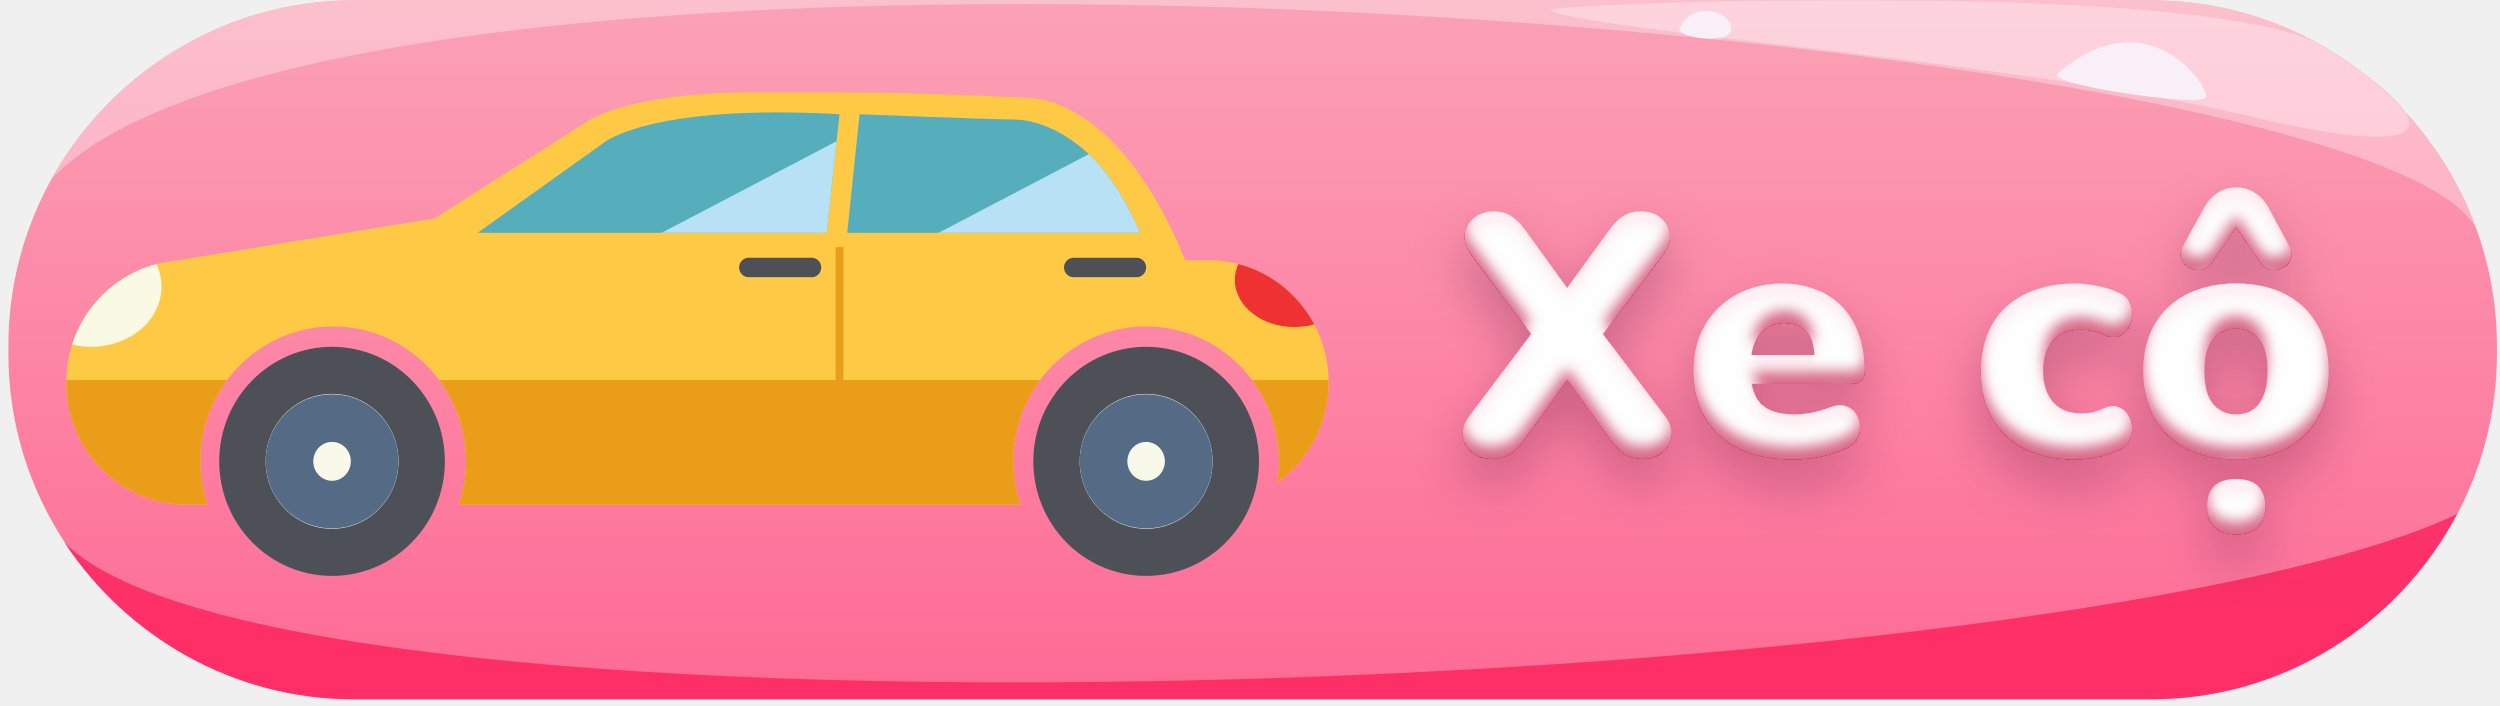
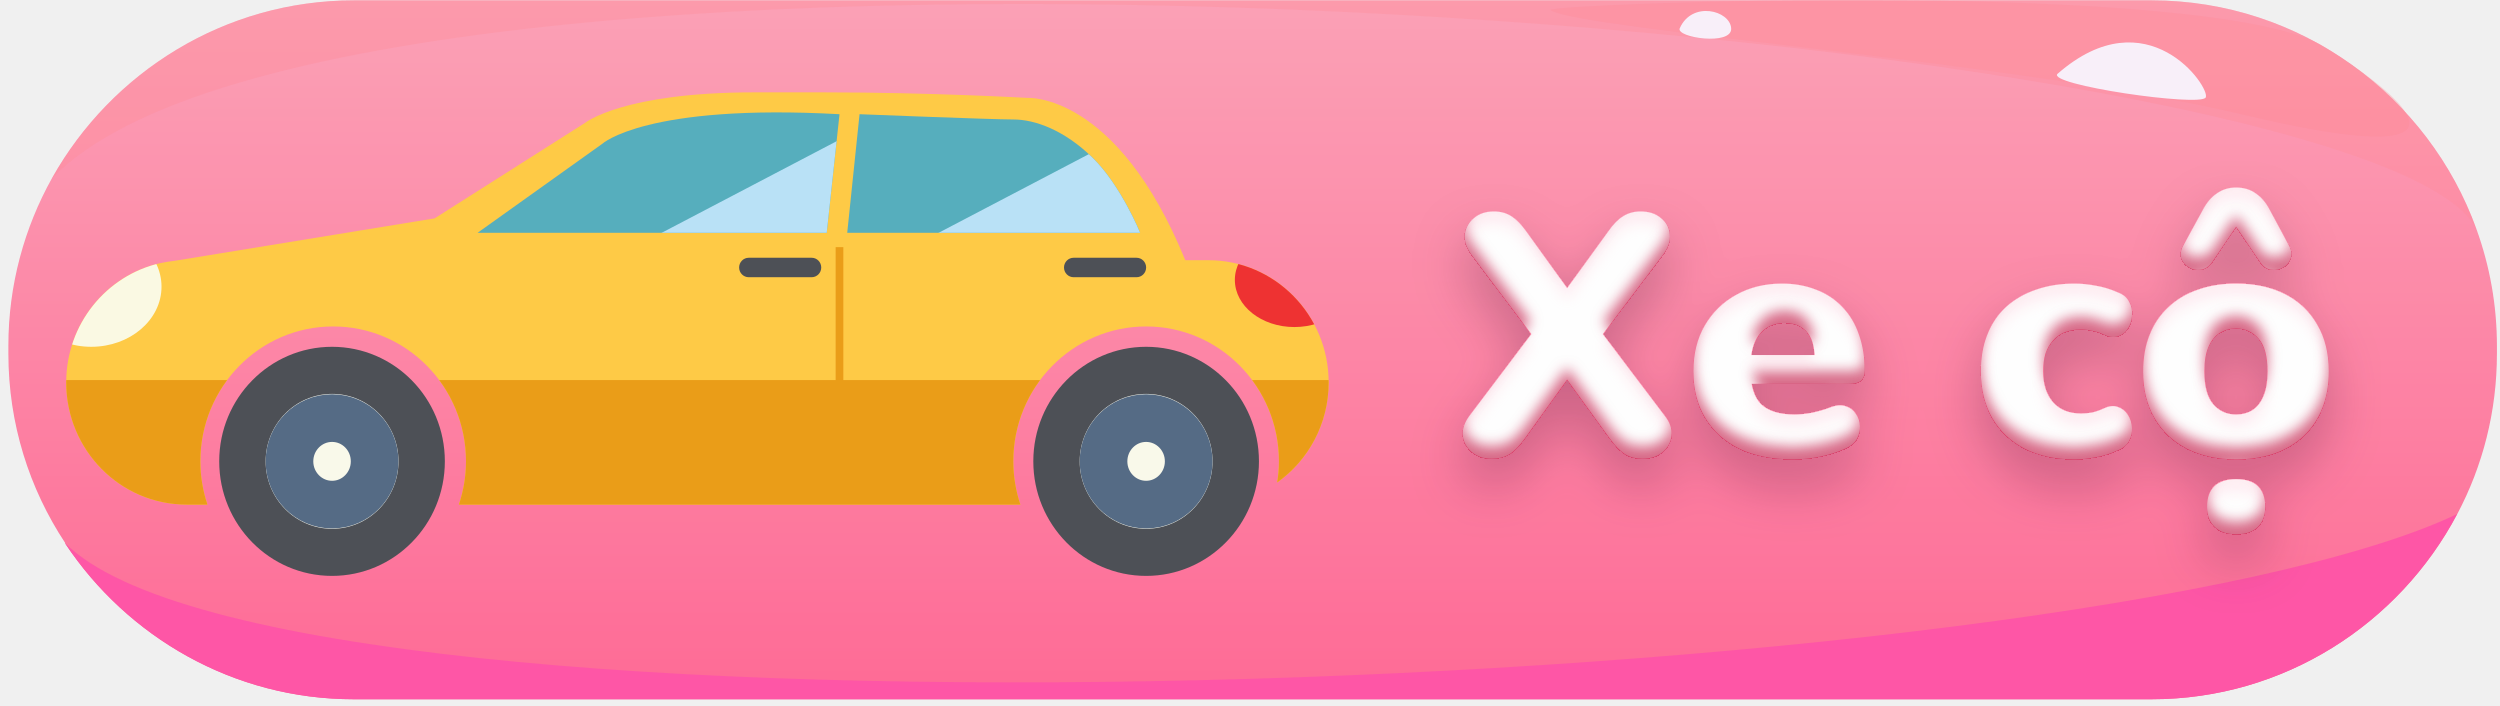
<svg xmlns="http://www.w3.org/2000/svg" width="117" height="33" viewBox="0 0 117 33" fill="none">
  <g opacity="0.9">
    <path d="M116.856 16.182V16.552C116.856 19.262 116.191 21.808 115 24.059C112.281 29.201 106.884 32.725 100.699 32.725H16.557C10.93 32.725 5.961 29.809 3.053 25.431V25.414C1.369 22.868 0.392 19.821 0.392 16.552V16.182C0.392 13.34 1.139 10.654 2.437 8.33C5.213 3.385 10.511 0.017 16.557 0.017H100.699C107.673 0.017 113.661 4.502 115.903 10.736C116.519 12.445 116.856 14.276 116.856 16.182Z" fill="url(#paint0_linear_346_235)" />
-     <g style="mix-blend-mode:color-dodge" opacity="0.32">
+     <g opacity="0.32">
      <path d="M115.903 10.736C111.279 1.282 16.425 -6.176 2.445 8.338H2.437C5.214 3.385 10.511 0.017 16.557 0.017H100.699C107.673 0.017 113.661 4.502 115.903 10.736Z" fill="#FF7E8B" />
    </g>
-     <g style="mix-blend-mode:multiply">
+     <g>
      <path d="M114.991 24.059C112.273 29.201 106.876 32.725 100.691 32.725H16.549C10.922 32.725 5.953 29.809 3.045 25.431V25.415C13.427 35.838 97.118 32.553 114.991 24.059Z" fill="#FF459D" />
    </g>
-     <g style="mix-blend-mode:color-dodge" opacity="0.32">
+     <g opacity="0.32">
      <path d="M72.567 0.477C73.898 1.381 94.654 2.909 104.979 5.373C115.304 7.837 114.014 5.496 108.823 2.219C103.632 -1.059 72.14 0.182 72.567 0.469V0.477Z" fill="#FF7E8B" />
    </g>
    <path d="M96.297 3.451C95.713 3.96 102.991 5.02 103.229 4.56C103.459 4.091 100.494 -0.213 96.297 3.451Z" fill="#F8EEF9" />
    <path d="M78.612 1.323C78.415 1.759 81.076 2.161 81.019 1.323C80.962 0.486 79.187 0.026 78.612 1.323Z" fill="#F8EEF9" />
    <g filter="url(#filter0_dii_346_235)">
      <path d="M69.82 21.466C69.447 21.466 69.138 21.365 68.892 21.162C68.647 20.959 68.503 20.703 68.46 20.394C68.428 20.085 68.535 19.77 68.781 19.45L72.172 14.97V16.298L68.876 11.93C68.631 11.599 68.525 11.279 68.556 10.97C68.599 10.661 68.743 10.405 68.989 10.202C69.234 9.999 69.543 9.898 69.916 9.898C70.226 9.898 70.498 9.973 70.733 10.122C70.967 10.271 71.202 10.511 71.436 10.842L73.82 14.154H72.861L75.26 10.842C75.495 10.501 75.73 10.261 75.965 10.122C76.199 9.973 76.471 9.898 76.781 9.898C77.165 9.898 77.479 9.999 77.725 10.202C77.97 10.394 78.109 10.645 78.141 10.954C78.183 11.263 78.076 11.589 77.82 11.93L74.508 16.298V14.97L77.9 19.45C78.156 19.77 78.263 20.085 78.221 20.394C78.189 20.703 78.05 20.959 77.805 21.162C77.559 21.365 77.245 21.466 76.861 21.466C76.562 21.466 76.295 21.397 76.061 21.258C75.826 21.109 75.586 20.863 75.341 20.522L72.876 17.114H73.805L71.356 20.522C71.111 20.863 70.871 21.109 70.636 21.258C70.402 21.397 70.13 21.466 69.82 21.466ZM83.908 21.498C82.948 21.498 82.116 21.333 81.412 21.002C80.718 20.661 80.185 20.181 79.812 19.562C79.438 18.943 79.252 18.213 79.252 17.37C79.252 16.559 79.428 15.85 79.78 15.242C80.142 14.623 80.633 14.143 81.252 13.802C81.881 13.45 82.596 13.274 83.396 13.274C83.982 13.274 84.516 13.37 84.996 13.562C85.476 13.743 85.886 14.015 86.228 14.378C86.569 14.73 86.825 15.157 86.996 15.658C87.177 16.159 87.268 16.719 87.268 17.338C87.268 17.551 87.209 17.711 87.092 17.818C86.974 17.914 86.788 17.962 86.532 17.962H81.636V16.618H85.188L84.932 16.826C84.932 16.431 84.878 16.111 84.772 15.866C84.665 15.621 84.505 15.434 84.292 15.306C84.089 15.178 83.833 15.114 83.524 15.114C83.193 15.114 82.905 15.194 82.66 15.354C82.425 15.503 82.244 15.727 82.116 16.026C81.988 16.325 81.924 16.698 81.924 17.146V17.29C81.924 18.047 82.089 18.591 82.42 18.922C82.761 19.242 83.284 19.402 83.988 19.402C84.222 19.402 84.489 19.375 84.788 19.322C85.097 19.258 85.39 19.173 85.668 19.066C85.945 18.959 86.185 18.943 86.388 19.018C86.59 19.082 86.745 19.199 86.852 19.37C86.969 19.53 87.033 19.717 87.044 19.93C87.054 20.133 87.006 20.335 86.9 20.538C86.793 20.73 86.617 20.879 86.372 20.986C85.998 21.157 85.598 21.285 85.172 21.37C84.756 21.455 84.334 21.498 83.908 21.498ZM97.089 21.498C96.204 21.498 95.43 21.333 94.769 21.002C94.118 20.671 93.612 20.197 93.249 19.578C92.886 18.949 92.705 18.213 92.705 17.37C92.705 16.73 92.806 16.159 93.009 15.658C93.212 15.146 93.505 14.714 93.889 14.362C94.284 14.01 94.748 13.743 95.281 13.562C95.825 13.37 96.427 13.274 97.089 13.274C97.398 13.274 97.724 13.306 98.065 13.37C98.406 13.423 98.758 13.53 99.121 13.69C99.377 13.786 99.553 13.935 99.649 14.138C99.755 14.33 99.798 14.538 99.777 14.762C99.766 14.986 99.702 15.189 99.585 15.37C99.478 15.551 99.323 15.674 99.121 15.738C98.929 15.802 98.71 15.775 98.465 15.658C98.294 15.573 98.113 15.514 97.921 15.482C97.74 15.439 97.564 15.418 97.393 15.418C97.105 15.418 96.849 15.461 96.625 15.546C96.412 15.631 96.23 15.759 96.081 15.93C95.931 16.09 95.814 16.293 95.729 16.538C95.654 16.783 95.617 17.061 95.617 17.37C95.617 17.989 95.772 18.474 96.081 18.826C96.39 19.178 96.828 19.354 97.393 19.354C97.564 19.354 97.74 19.338 97.921 19.306C98.102 19.263 98.284 19.199 98.465 19.114C98.71 18.997 98.929 18.975 99.121 19.05C99.313 19.114 99.468 19.237 99.585 19.418C99.702 19.599 99.766 19.802 99.777 20.026C99.787 20.239 99.74 20.447 99.633 20.65C99.526 20.842 99.345 20.986 99.089 21.082C98.737 21.242 98.39 21.349 98.049 21.402C97.718 21.466 97.398 21.498 97.089 21.498ZM104.651 21.498C103.776 21.498 103.013 21.333 102.363 21.002C101.712 20.671 101.205 20.197 100.843 19.578C100.48 18.959 100.299 18.229 100.299 17.386C100.299 16.746 100.4 16.175 100.603 15.674C100.805 15.162 101.099 14.73 101.483 14.378C101.867 14.015 102.325 13.743 102.859 13.562C103.392 13.37 103.989 13.274 104.651 13.274C105.525 13.274 106.288 13.439 106.939 13.77C107.589 14.101 108.091 14.575 108.443 15.194C108.805 15.802 108.987 16.533 108.987 17.386C108.987 18.015 108.885 18.586 108.683 19.098C108.48 19.61 108.187 20.047 107.803 20.41C107.429 20.762 106.971 21.034 106.427 21.226C105.893 21.407 105.301 21.498 104.651 21.498ZM104.651 19.402C104.939 19.402 105.195 19.333 105.419 19.194C105.643 19.045 105.813 18.826 105.931 18.538C106.059 18.239 106.123 17.855 106.123 17.386C106.123 16.671 105.984 16.159 105.707 15.85C105.429 15.53 105.077 15.37 104.651 15.37C104.363 15.37 104.107 15.439 103.883 15.578C103.659 15.717 103.483 15.935 103.355 16.234C103.227 16.522 103.163 16.906 103.163 17.386C103.163 18.09 103.301 18.602 103.579 18.922C103.856 19.242 104.213 19.402 104.651 19.402ZM104.651 25.002C104.213 25.002 103.877 24.885 103.643 24.65C103.408 24.426 103.291 24.111 103.291 23.706C103.291 23.29 103.408 22.97 103.643 22.746C103.877 22.533 104.213 22.426 104.651 22.426C105.099 22.426 105.435 22.533 105.659 22.746C105.893 22.97 106.011 23.29 106.011 23.706C106.011 24.122 105.893 24.442 105.659 24.666C105.435 24.89 105.099 25.002 104.651 25.002ZM107.115 11.482C107.243 11.706 107.269 11.914 107.195 12.106C107.131 12.287 107.013 12.426 106.843 12.522C106.672 12.618 106.485 12.65 106.283 12.618C106.091 12.586 105.925 12.474 105.787 12.282L104.651 10.602L103.515 12.282C103.376 12.474 103.205 12.586 103.003 12.618C102.811 12.65 102.629 12.618 102.459 12.522C102.288 12.426 102.165 12.287 102.091 12.106C102.027 11.914 102.059 11.706 102.187 11.482L103.115 9.786C103.285 9.466 103.499 9.221 103.755 9.05C104.011 8.869 104.309 8.778 104.651 8.778C105.003 8.778 105.307 8.869 105.563 9.05C105.819 9.221 106.032 9.466 106.203 9.786L107.115 11.482Z" fill="white" />
    </g>
    <path d="M20.819 21.591C20.819 24.551 18.456 26.952 15.539 26.952C12.622 26.952 10.259 24.553 10.259 21.591C10.259 18.63 12.624 16.23 15.539 16.23C18.454 16.23 20.819 18.63 20.819 21.591Z" fill="#3B3E45" />
    <path d="M18.65 21.591C18.65 23.335 17.258 24.748 15.541 24.748C13.824 24.748 12.432 23.335 12.432 21.591C12.432 19.848 13.824 18.434 15.541 18.434C17.258 18.434 18.65 19.846 18.65 21.591Z" fill="#FAF9E9" />
    <path d="M17.533 21.591C17.533 22.708 16.641 23.616 15.541 23.616C14.441 23.616 13.547 22.71 13.547 21.591C13.547 20.473 14.439 19.567 15.541 19.567C16.643 19.567 17.533 20.473 17.533 21.591Z" fill="#FAF9E9" stroke="#445C79" stroke-width="2.23" stroke-miterlimit="10" />
    <path d="M58.919 21.591C58.919 24.551 56.555 26.952 53.639 26.952C50.722 26.952 48.359 24.553 48.359 21.591C48.359 18.63 50.724 16.23 53.639 16.23C56.554 16.23 58.919 18.63 58.919 21.591Z" fill="#3B3E45" />
    <path d="M56.748 21.591C56.748 23.335 55.356 24.748 53.639 24.748C51.922 24.748 50.529 23.335 50.529 21.591C50.529 19.848 51.922 18.434 53.639 18.434C55.356 18.434 56.748 19.846 56.748 21.591Z" fill="#FAF9E9" />
    <path d="M55.631 21.591C55.631 22.708 54.739 23.616 53.637 23.616C52.535 23.616 51.645 22.71 51.645 21.591C51.645 20.473 52.537 19.567 53.637 19.567C54.737 19.567 55.631 20.473 55.631 21.591Z" fill="#FAF9E9" stroke="#445C79" stroke-width="2.23" stroke-miterlimit="10" />
    <path d="M56.548 12.178H55.471C52.27 4.325 48.096 4.582 48.096 4.582C48.096 4.582 43.572 4.322 38.541 4.322H35.3C29.141 4.322 27.38 5.751 27.38 5.751L20.34 10.219L8.171 12.206C7.953 12.229 7.738 12.266 7.528 12.311L7.494 12.316H7.495C4.979 12.89 3.099 15.168 3.099 17.895C3.099 21.052 5.62 23.614 8.731 23.614H9.707C9.496 22.979 9.376 22.298 9.376 21.59C9.376 18.103 12.16 15.278 15.592 15.278C19.025 15.278 21.809 18.103 21.809 21.59C21.809 22.298 21.689 22.977 21.476 23.614H47.754C47.541 22.979 47.422 22.298 47.422 21.59C47.422 18.103 50.206 15.278 53.639 15.278C57.071 15.278 59.855 18.103 59.855 21.59C59.855 21.928 59.823 22.258 59.771 22.581C61.227 21.548 62.181 19.836 62.181 17.895C62.181 14.737 59.659 12.177 56.548 12.177V12.178Z" fill="#FFC533" />
-     <mask id="mask0_346_235" style="mask-type:luminance" maskUnits="userSpaceOnUse" x="3" y="4" width="60" height="20">
+     <mask id="mask0_346_235" maskUnits="userSpaceOnUse" x="3" y="4" width="60" height="20">
      <path d="M56.548 12.178H55.471C52.27 4.325 48.096 4.322 48.096 4.322H35.3C29.141 4.322 27.38 5.751 27.38 5.751L20.34 10.219L8.171 12.206C7.953 12.229 7.738 12.266 7.528 12.311L7.494 12.316H7.495C4.979 12.89 3.099 15.168 3.099 17.895C3.099 21.052 5.62 23.614 8.731 23.614H9.707C9.496 22.979 9.376 22.298 9.376 21.59C9.376 18.103 12.16 15.278 15.592 15.278C19.025 15.278 21.809 18.103 21.809 21.59C21.809 22.298 21.689 22.977 21.476 23.614H47.754C47.541 22.979 47.422 22.298 47.422 21.59C47.422 18.103 50.206 15.278 53.639 15.278C57.071 15.278 59.855 18.103 59.855 21.59C59.855 21.928 59.823 22.258 59.771 22.581C61.227 21.548 62.181 19.836 62.181 17.895C62.181 14.737 59.659 12.177 56.548 12.177V12.178Z" fill="white" />
    </mask>
    <g mask="url(#mask0_346_235)">
      <path d="M7.559 13.417C7.559 14.97 6.086 16.23 4.271 16.23C2.456 16.23 0.983 14.97 0.983 13.417C0.983 11.864 2.456 10.604 4.271 10.604C6.086 10.604 7.559 11.864 7.559 13.417Z" fill="#FBFAE1" />
    </g>
-     <mask id="mask1_346_235" style="mask-type:luminance" maskUnits="userSpaceOnUse" x="3" y="4" width="60" height="20">
+     <mask id="mask1_346_235" maskUnits="userSpaceOnUse" x="3" y="4" width="60" height="20">
      <path d="M56.548 12.178H55.471C52.27 4.325 48.096 4.322 48.096 4.322H35.3C29.141 4.322 27.38 5.751 27.38 5.751L20.34 10.219L8.171 12.206C7.953 12.229 7.738 12.266 7.528 12.311L7.494 12.316H7.495C4.979 12.89 3.099 15.168 3.099 17.895C3.099 21.052 5.62 23.614 8.731 23.614H9.707C9.496 22.979 9.376 22.298 9.376 21.59C9.376 18.103 12.16 15.278 15.592 15.278C19.025 15.278 21.809 18.103 21.809 21.59C21.809 22.298 21.689 22.977 21.476 23.614H47.754C47.541 22.979 47.422 22.298 47.422 21.59C47.422 18.103 50.206 15.278 53.639 15.278C57.071 15.278 59.855 18.103 59.855 21.59C59.855 21.928 59.823 22.258 59.771 22.581C61.227 21.548 62.181 19.836 62.181 17.895C62.181 14.737 59.659 12.177 56.548 12.177V12.178Z" fill="white" />
    </mask>
    <g mask="url(#mask1_346_235)">
      <path d="M72 17.787H0V28.324H72V17.787Z" fill="#E99400" />
    </g>
    <path d="M22.356 10.892L28.186 6.73C28.186 6.73 30.236 4.844 39.289 5.345L38.691 10.894H22.356V10.892Z" fill="#45A6B7" />
    <path d="M40.227 5.345L39.65 10.894H53.358C53.358 10.894 52.461 8.683 51.133 7.381C49.804 6.081 48.427 5.592 47.434 5.592C46.441 5.592 40.227 5.345 40.227 5.345Z" fill="#45A6B7" />
    <path d="M38.434 12.519C38.434 12.77 38.233 12.974 37.986 12.974H35.04C34.792 12.974 34.591 12.77 34.591 12.519C34.591 12.267 34.792 12.063 35.04 12.063H37.986C38.233 12.063 38.434 12.267 38.434 12.519Z" fill="#3B3E45" />
    <path d="M53.639 12.519C53.639 12.77 53.438 12.974 53.19 12.974H50.244C49.997 12.974 49.795 12.77 49.795 12.519C49.795 12.267 49.997 12.063 50.244 12.063H53.19C53.438 12.063 53.639 12.267 53.639 12.519Z" fill="#3B3E45" />
-     <mask id="mask2_346_235" style="mask-type:luminance" maskUnits="userSpaceOnUse" x="22" y="5" width="18" height="6">
+     <mask id="mask2_346_235" maskUnits="userSpaceOnUse" x="22" y="5" width="18" height="6">
      <path d="M22.356 10.892L28.186 6.73C28.186 6.73 30.236 4.844 39.289 5.345L38.691 10.894H22.356V10.892Z" fill="white" />
    </mask>
    <g mask="url(#mask2_346_235)">
      <path d="M26.433 13.269L40.827 5.732L39.495 12.437L26.433 13.269Z" fill="#B2DFF6" />
    </g>
-     <mask id="mask3_346_235" style="mask-type:luminance" maskUnits="userSpaceOnUse" x="39" y="5" width="15" height="6">
+     <mask id="mask3_346_235" maskUnits="userSpaceOnUse" x="39" y="5" width="15" height="6">
      <path d="M40.227 5.345L39.65 10.894H53.358C53.358 10.894 52.461 8.683 51.133 7.381C49.804 6.081 48.427 5.592 47.434 5.592C46.441 5.592 40.227 5.345 40.227 5.345Z" fill="white" />
    </mask>
    <g mask="url(#mask3_346_235)">
      <path d="M40.103 12.897L54.498 5.36L53.166 12.065L40.103 12.897Z" fill="#B2DFF6" />
    </g>
-     <mask id="mask4_346_235" style="mask-type:luminance" maskUnits="userSpaceOnUse" x="3" y="4" width="60" height="20">
+     <mask id="mask4_346_235" maskUnits="userSpaceOnUse" x="3" y="4" width="60" height="20">
      <path d="M56.548 12.178H55.471C52.27 4.325 48.096 4.582 48.096 4.582C48.096 4.582 43.572 4.322 38.541 4.322H35.3C29.141 4.322 27.38 5.751 27.38 5.751L20.34 10.219L8.171 12.206C7.953 12.229 7.738 12.266 7.528 12.311L7.494 12.316H7.495C4.979 12.89 3.099 15.168 3.099 17.895C3.099 21.052 5.62 23.614 8.731 23.614H9.707C9.496 22.979 9.376 22.298 9.376 21.59C9.376 18.103 12.16 15.278 15.592 15.278C19.025 15.278 21.809 18.103 21.809 21.59C21.809 22.298 21.689 22.977 21.476 23.614H47.754C47.541 22.979 47.422 22.298 47.422 21.59C47.422 18.103 50.206 15.278 53.639 15.278C57.071 15.278 59.855 18.103 59.855 21.59C59.855 21.928 59.823 22.258 59.771 22.581C61.227 21.548 62.181 19.836 62.181 17.895C62.181 14.737 59.659 12.177 56.548 12.177V12.178Z" fill="white" />
    </mask>
    <g mask="url(#mask4_346_235)">
      <path d="M57.791 13.1C57.791 14.318 59.039 15.306 60.577 15.306C62.115 15.306 63.363 14.318 63.363 13.1C63.363 11.882 62.115 10.894 60.577 10.894C59.039 10.894 57.791 11.882 57.791 13.1Z" fill="#ED1D1D" />
    </g>
    <path d="M39.468 11.566H39.108V20.895H39.468V11.566Z" fill="#E99400" />
  </g>
  <defs>
    <filter id="filter0_dii_346_235" x="65.986" y="7.565" width="45.428" height="21.078" filterUnits="userSpaceOnUse" color-interpolation-filters="sRGB">
      <feFlood flood-opacity="0" result="BackgroundImageFix" />
      <feColorMatrix in="SourceAlpha" type="matrix" values="0 0 0 0 0 0 0 0 0 0 0 0 0 0 0 0 0 0 127 0" result="hardAlpha" />
      <feOffset dy="1.213" />
      <feGaussianBlur stdDeviation="1.213" />
      <feComposite in2="hardAlpha" operator="out" />
      <feColorMatrix type="matrix" values="0 0 0 0 0.245 0 0 0 0 0 0 0 0 0 0.147 0 0 0 0.29 0" />
      <feBlend mode="multiply" in2="BackgroundImageFix" result="effect1_dropShadow_346_235" />
      <feBlend mode="normal" in="SourceGraphic" in2="effect1_dropShadow_346_235" result="shape" />
      <feColorMatrix in="SourceAlpha" type="matrix" values="0 0 0 0 0 0 0 0 0 0 0 0 0 0 0 0 0 0 127 0" result="hardAlpha" />
      <feOffset dy="-0.607" />
      <feGaussianBlur stdDeviation="0.303" />
      <feComposite in2="hardAlpha" operator="arithmetic" k2="-1" k3="1" />
      <feColorMatrix type="matrix" values="0 0 0 0 0.74 0 0 0 0 0 0 0 0 0 0.201 0 0 0 0.64 0" />
      <feBlend mode="multiply" in2="shape" result="effect2_innerShadow_346_235" />
      <feColorMatrix in="SourceAlpha" type="matrix" values="0 0 0 0 0 0 0 0 0 0 0 0 0 0 0 0 0 0 127 0" result="hardAlpha" />
      <feOffset dy="0.607" />
      <feGaussianBlur stdDeviation="0.303" />
      <feComposite in2="hardAlpha" operator="arithmetic" k2="-1" k3="1" />
      <feColorMatrix type="matrix" values="0 0 0 0 1 0 0 0 0 0.678 0 0 0 0 0.772 0 0 0 0.23 0" />
      <feBlend mode="normal" in2="effect2_innerShadow_346_235" result="effect3_innerShadow_346_235" />
    </filter>
    <linearGradient id="paint0_linear_346_235" x1="58.62" y1="32.725" x2="58.62" y2="0.017" gradientUnits="userSpaceOnUse">
      <stop stop-color="#FF5B8B" />
      <stop offset="1" stop-color="#FC98AF" />
    </linearGradient>
  </defs>
</svg>
